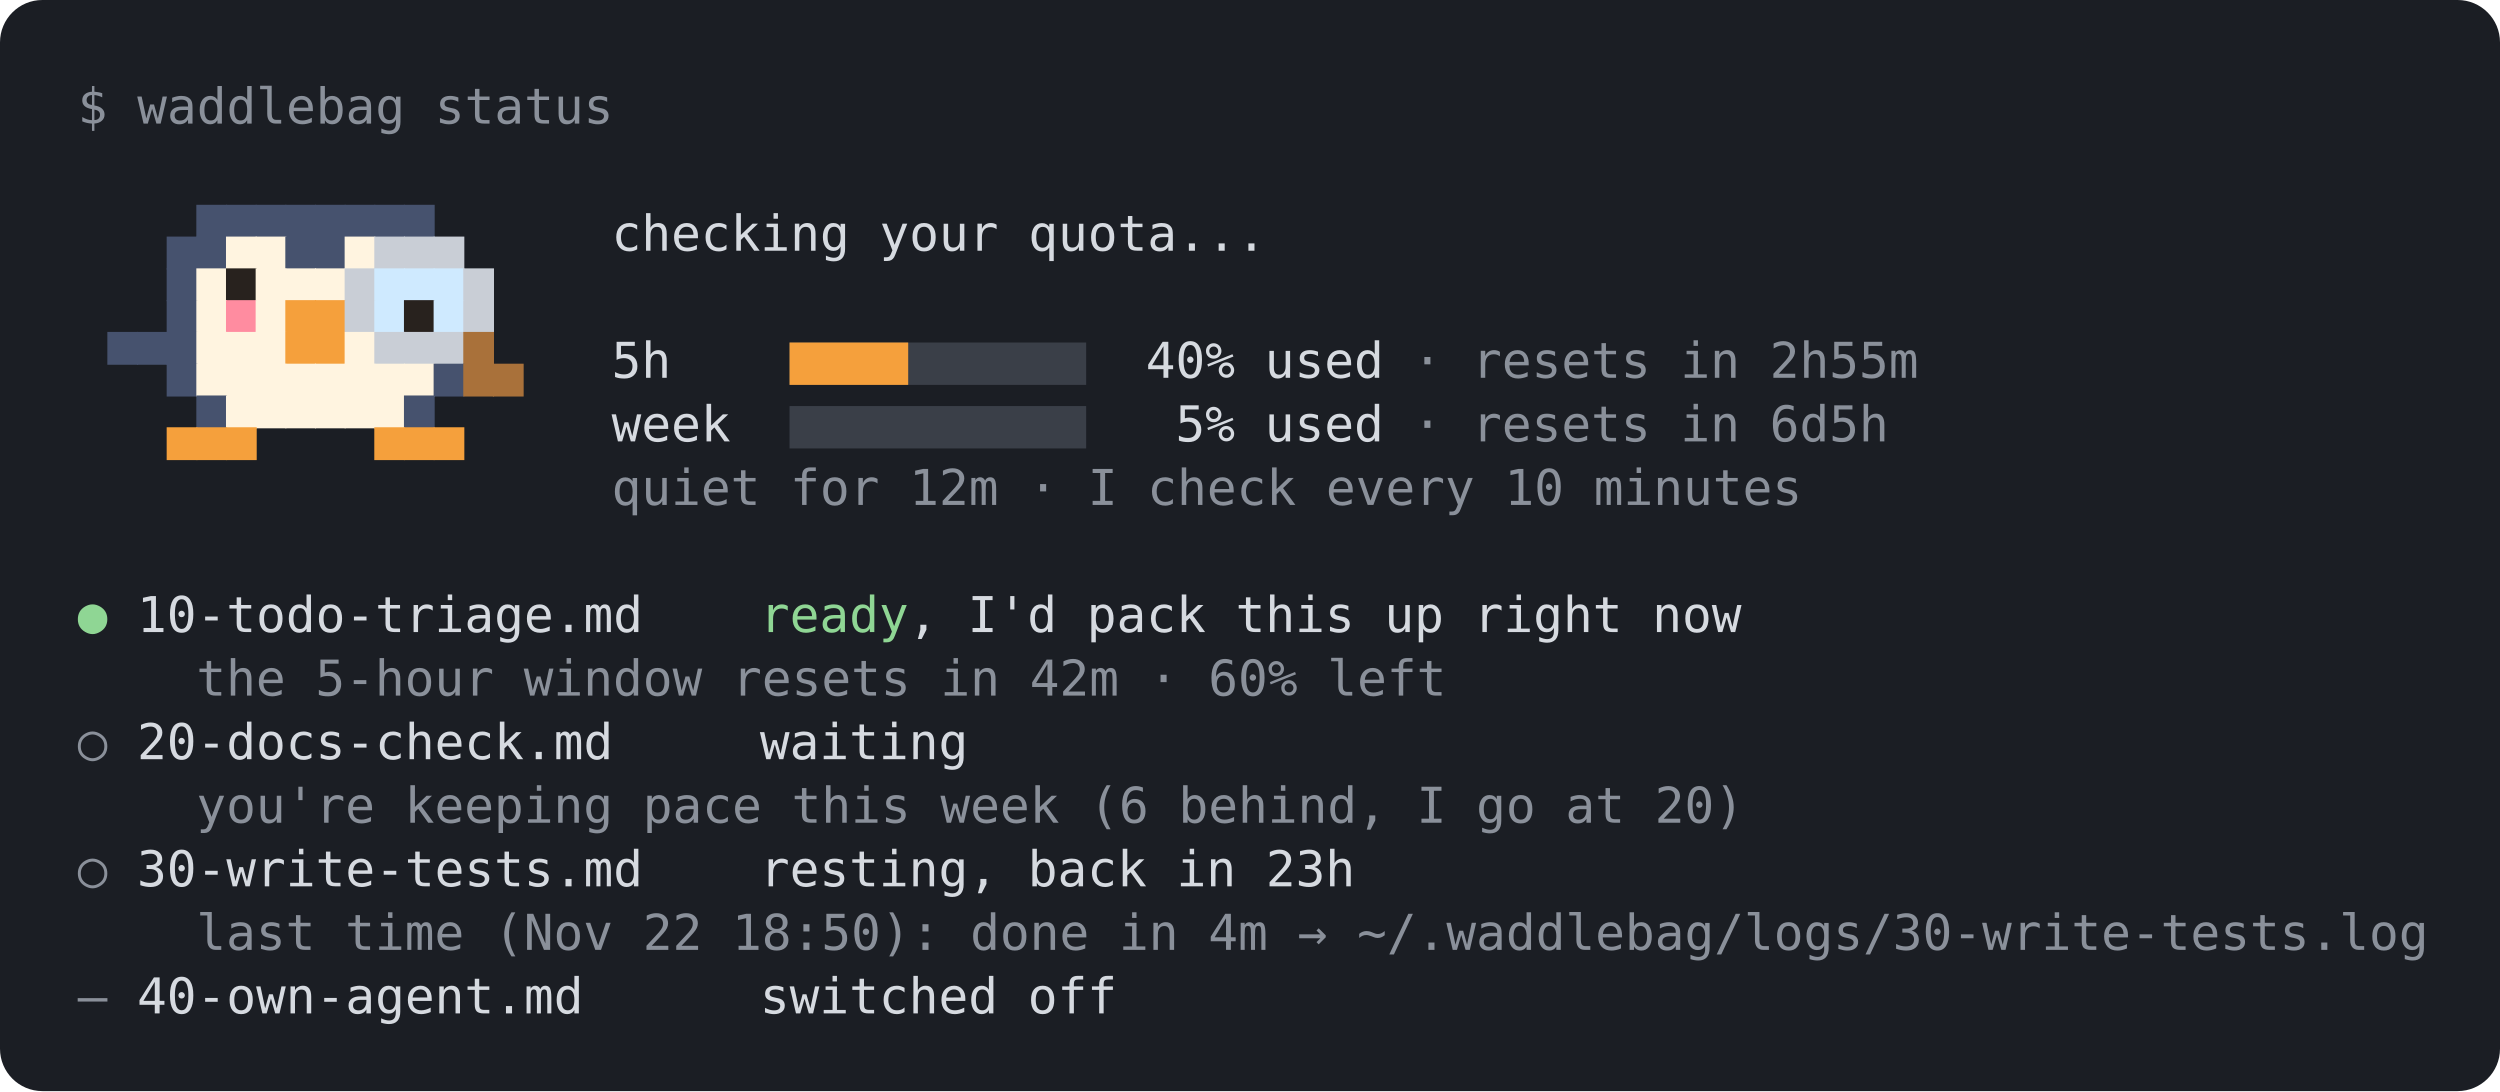
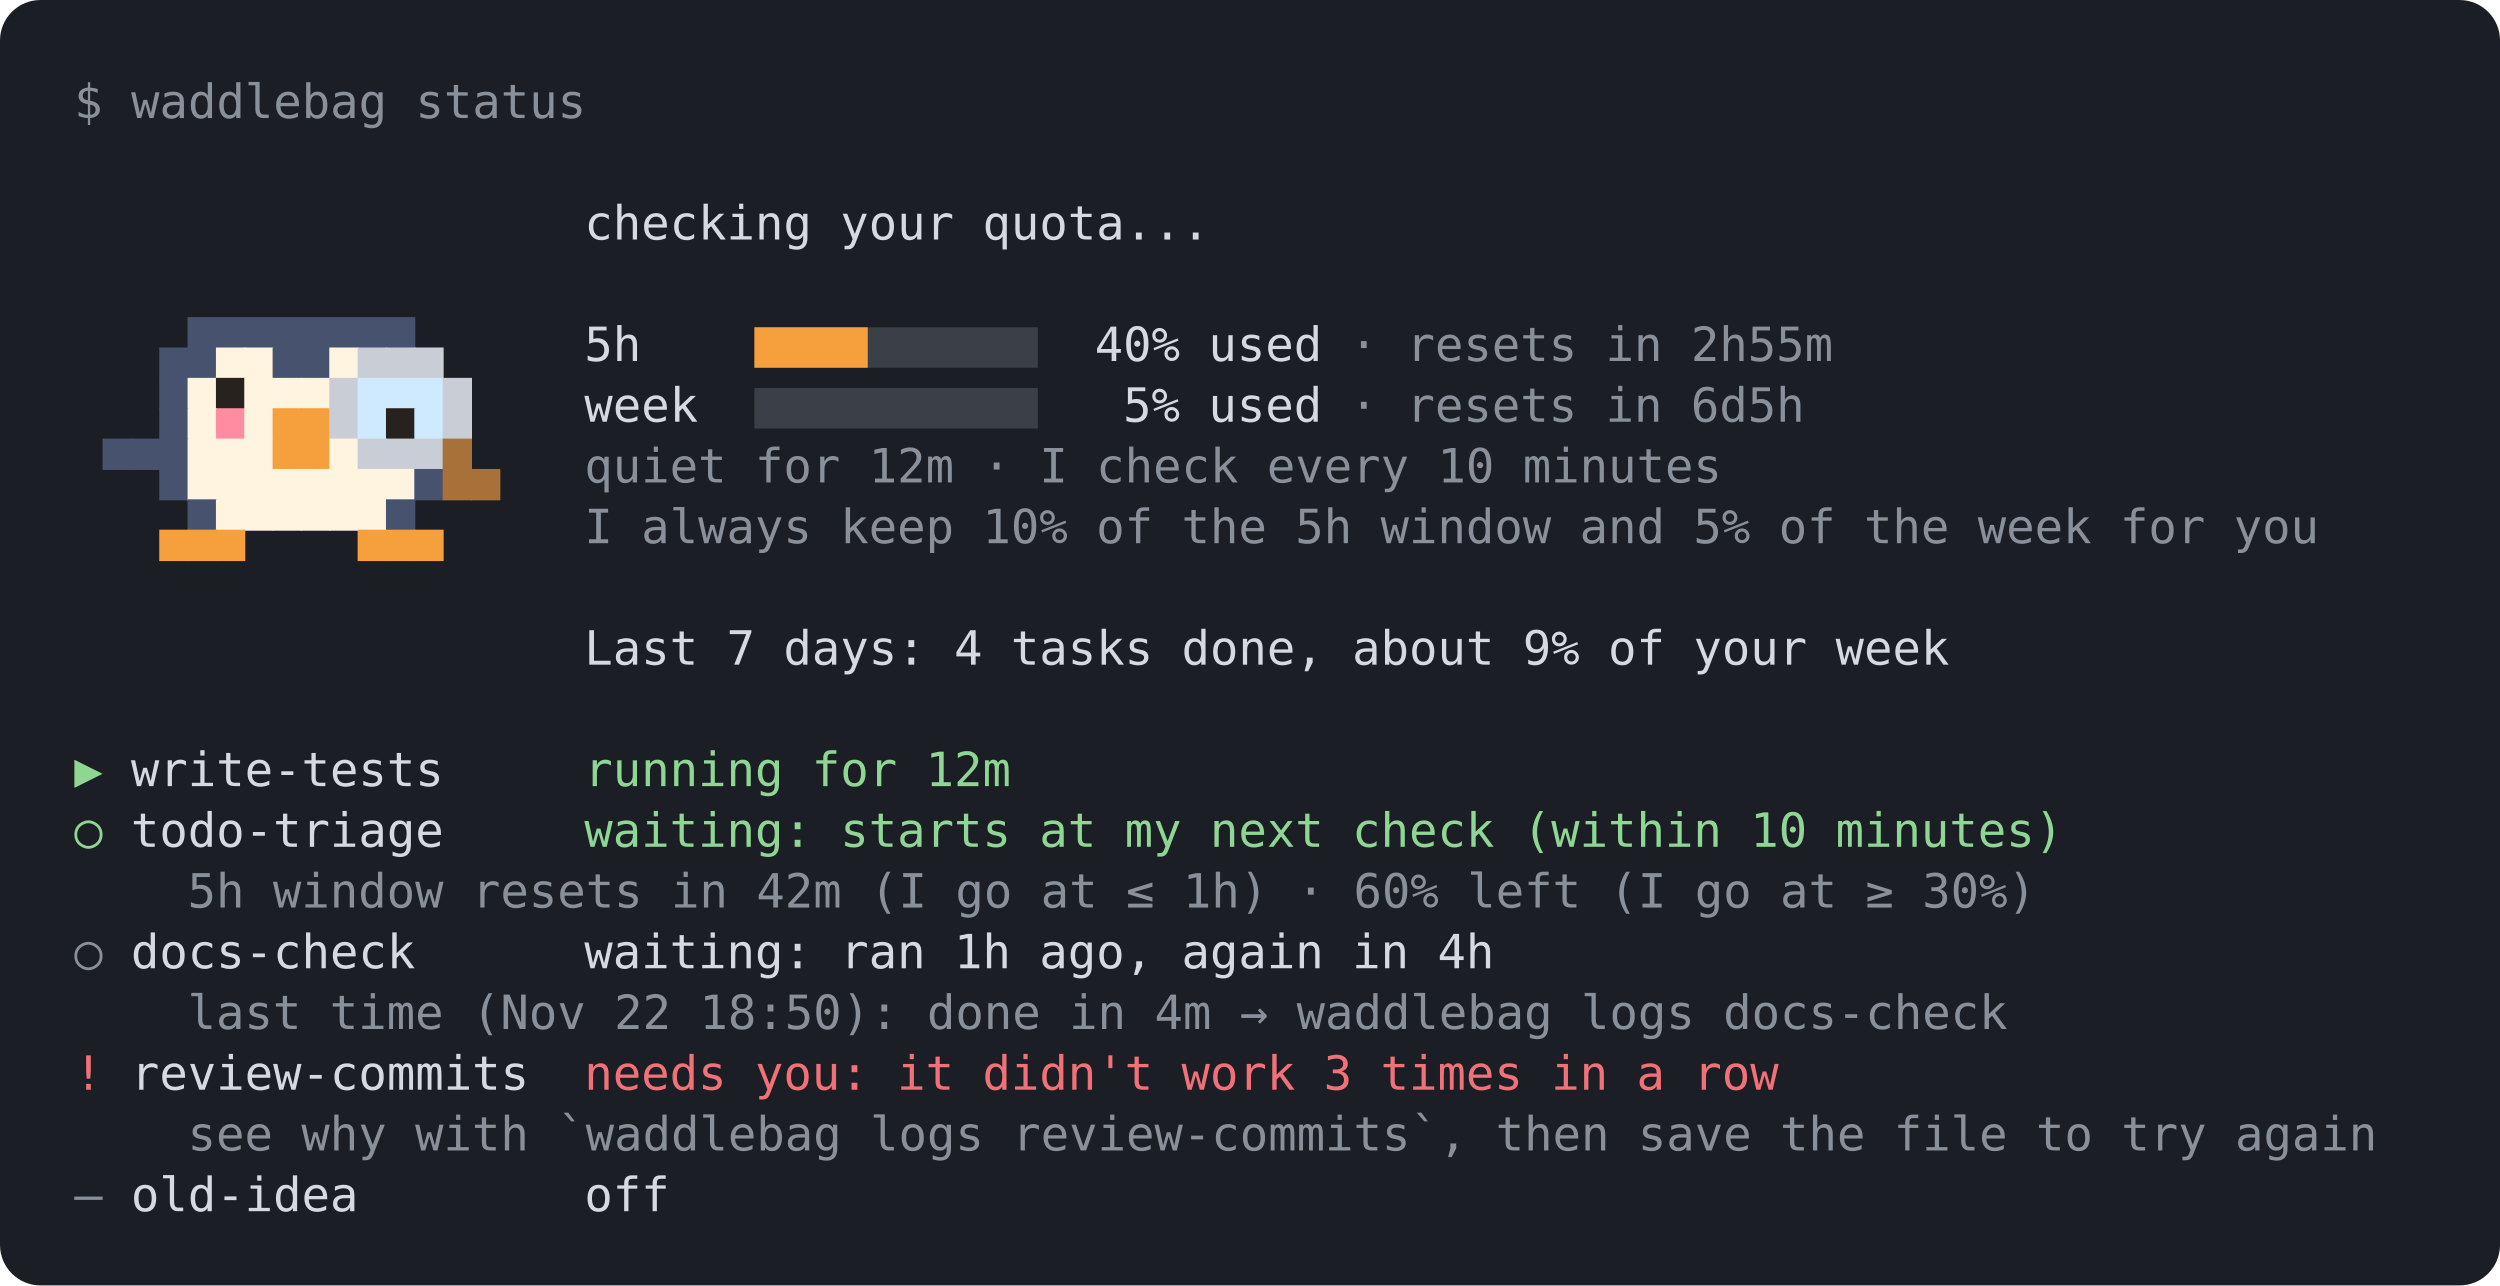
- <svg xmlns="http://www.w3.org/2000/svg" viewBox="0 0 708 309" width="708" height="309" font-family="ui-monospace, SFMono-Regular, Menlo, Consolas, monospace" font-size="14" role="img" aria-label="Terminal output of waddlebag status: a pixel penguin with a magnifying glass, two quota bars, and four jobs with their states">
-   <rect width="708" height="309" rx="12" fill="#1b1e24" />
+ <svg xmlns="http://www.w3.org/2000/svg" viewBox="0 0 741 381" width="741" height="381" font-family="ui-monospace, SFMono-Regular, Menlo, Consolas, monospace" font-size="14" role="img" aria-label="Terminal output of waddlebag status: a pixel penguin with a magnifying glass, two quota bars, and five tasks with their states: running, waiting, needs you and off">
+   <rect width="741" height="381" rx="12" fill="#1b1e24" />
  <text x="22.0" y="35.0" fill="#8a909a" xml:space="preserve">$ waddlebag status</text>
-   <rect x="55.6" y="58.0" width="8.7" height="9.3" fill="#46526e" />
-   <rect x="64.0" y="58.0" width="8.7" height="9.3" fill="#46526e" />
-   <rect x="72.4" y="58.0" width="8.7" height="9.3" fill="#46526e" />
-   <rect x="80.8" y="58.0" width="8.7" height="9.3" fill="#46526e" />
-   <rect x="89.2" y="58.0" width="8.7" height="9.3" fill="#46526e" />
-   <rect x="97.6" y="58.0" width="8.7" height="9.3" fill="#46526e" />
-   <rect x="106.0" y="58.0" width="8.7" height="9.3" fill="#46526e" />
-   <rect x="114.4" y="58.0" width="8.7" height="9.3" fill="#46526e" />
-   <rect x="47.2" y="67.0" width="8.7" height="9.3" fill="#46526e" />
-   <rect x="55.6" y="67.0" width="8.7" height="9.3" fill="#46526e" />
-   <rect x="64.0" y="67.0" width="8.7" height="9.3" fill="#fff4e0" />
-   <rect x="72.4" y="67.0" width="8.7" height="9.3" fill="#fff4e0" />
-   <rect x="80.8" y="67.0" width="8.7" height="9.3" fill="#46526e" />
-   <rect x="89.2" y="67.0" width="8.7" height="9.3" fill="#46526e" />
-   <rect x="97.6" y="67.0" width="8.7" height="9.3" fill="#fff4e0" />
-   <rect x="106.0" y="67.0" width="8.7" height="9.3" fill="#c9ced6" />
-   <rect x="114.4" y="67.0" width="8.7" height="9.3" fill="#c9ced6" />
-   <rect x="122.8" y="67.0" width="8.7" height="9.3" fill="#c9ced6" />
-   <rect x="47.2" y="76.0" width="8.7" height="9.3" fill="#46526e" />
-   <rect x="55.6" y="76.0" width="8.7" height="9.3" fill="#fff4e0" />
-   <rect x="64.0" y="76.0" width="8.7" height="9.3" fill="#28221e" />
-   <rect x="72.4" y="76.0" width="8.7" height="9.3" fill="#fff4e0" />
-   <rect x="80.8" y="76.0" width="8.7" height="9.3" fill="#fff4e0" />
-   <rect x="89.2" y="76.0" width="8.7" height="9.3" fill="#fff4e0" />
-   <rect x="97.6" y="76.0" width="8.7" height="9.3" fill="#c9ced6" />
-   <rect x="106.0" y="76.0" width="8.7" height="9.3" fill="#cfeaff" />
-   <rect x="114.4" y="76.0" width="8.7" height="9.3" fill="#cfeaff" />
-   <rect x="122.8" y="76.0" width="8.7" height="9.3" fill="#cfeaff" />
-   <rect x="131.2" y="76.0" width="8.7" height="9.3" fill="#c9ced6" />
-   <rect x="47.2" y="85.0" width="8.7" height="9.3" fill="#46526e" />
-   <rect x="55.6" y="85.0" width="8.7" height="9.3" fill="#fff4e0" />
-   <rect x="64.0" y="85.0" width="8.7" height="9.3" fill="#ff8ca0" />
-   <rect x="72.4" y="85.0" width="8.7" height="9.3" fill="#fff4e0" />
-   <rect x="80.8" y="85.0" width="8.7" height="9.3" fill="#f5a03c" />
-   <rect x="89.2" y="85.0" width="8.7" height="9.3" fill="#f5a03c" />
-   <rect x="97.6" y="85.0" width="8.7" height="9.3" fill="#c9ced6" />
-   <rect x="106.0" y="85.0" width="8.7" height="9.3" fill="#cfeaff" />
-   <rect x="114.4" y="85.0" width="8.7" height="9.3" fill="#28221e" />
-   <rect x="122.8" y="85.0" width="8.7" height="9.3" fill="#cfeaff" />
-   <rect x="131.2" y="85.0" width="8.7" height="9.3" fill="#c9ced6" />
-   <rect x="30.4" y="94.0" width="8.7" height="9.3" fill="#46526e" />
-   <rect x="38.8" y="94.0" width="8.7" height="9.3" fill="#46526e" />
-   <rect x="47.2" y="94.0" width="8.7" height="9.3" fill="#46526e" />
-   <rect x="55.6" y="94.0" width="8.7" height="9.3" fill="#fff4e0" />
-   <rect x="64.0" y="94.0" width="8.7" height="9.3" fill="#fff4e0" />
-   <rect x="72.4" y="94.0" width="8.7" height="9.3" fill="#fff4e0" />
-   <rect x="80.8" y="94.0" width="8.7" height="9.3" fill="#f5a03c" />
-   <rect x="89.2" y="94.0" width="8.7" height="9.3" fill="#f5a03c" />
-   <rect x="97.6" y="94.0" width="8.7" height="9.3" fill="#fff4e0" />
-   <rect x="106.0" y="94.0" width="8.7" height="9.3" fill="#c9ced6" />
-   <rect x="114.4" y="94.0" width="8.7" height="9.3" fill="#c9ced6" />
-   <rect x="122.8" y="94.0" width="8.7" height="9.3" fill="#c9ced6" />
-   <rect x="131.2" y="94.0" width="8.7" height="9.3" fill="#a9713a" />
+   <rect x="55.6" y="94.0" width="8.7" height="9.3" fill="#46526e" />
+   <rect x="64.0" y="94.0" width="8.7" height="9.3" fill="#46526e" />
+   <rect x="72.4" y="94.0" width="8.7" height="9.3" fill="#46526e" />
+   <rect x="80.8" y="94.0" width="8.7" height="9.3" fill="#46526e" />
+   <rect x="89.2" y="94.0" width="8.7" height="9.3" fill="#46526e" />
+   <rect x="97.6" y="94.0" width="8.7" height="9.3" fill="#46526e" />
+   <rect x="106.0" y="94.0" width="8.7" height="9.3" fill="#46526e" />
+   <rect x="114.4" y="94.0" width="8.7" height="9.3" fill="#46526e" />
  <rect x="47.2" y="103.0" width="8.7" height="9.3" fill="#46526e" />
-   <rect x="55.6" y="103.0" width="8.7" height="9.3" fill="#fff4e0" />
+   <rect x="55.6" y="103.0" width="8.7" height="9.3" fill="#46526e" />
  <rect x="64.0" y="103.0" width="8.7" height="9.3" fill="#fff4e0" />
  <rect x="72.4" y="103.0" width="8.7" height="9.3" fill="#fff4e0" />
-   <rect x="80.8" y="103.0" width="8.7" height="9.3" fill="#fff4e0" />
-   <rect x="89.2" y="103.0" width="8.7" height="9.3" fill="#fff4e0" />
+   <rect x="80.8" y="103.0" width="8.7" height="9.3" fill="#46526e" />
+   <rect x="89.2" y="103.0" width="8.7" height="9.3" fill="#46526e" />
  <rect x="97.6" y="103.0" width="8.7" height="9.3" fill="#fff4e0" />
-   <rect x="106.0" y="103.0" width="8.7" height="9.3" fill="#fff4e0" />
-   <rect x="114.4" y="103.0" width="8.7" height="9.3" fill="#fff4e0" />
-   <rect x="122.8" y="103.0" width="8.7" height="9.3" fill="#46526e" />
-   <rect x="131.2" y="103.0" width="8.7" height="9.3" fill="#a9713a" />
-   <rect x="139.6" y="103.0" width="8.7" height="9.3" fill="#a9713a" />
-   <rect x="55.6" y="112.0" width="8.7" height="9.3" fill="#46526e" />
-   <rect x="64.0" y="112.0" width="8.7" height="9.3" fill="#fff4e0" />
+   <rect x="106.0" y="103.0" width="8.7" height="9.3" fill="#c9ced6" />
+   <rect x="114.4" y="103.0" width="8.7" height="9.3" fill="#c9ced6" />
+   <rect x="122.8" y="103.0" width="8.7" height="9.3" fill="#c9ced6" />
+   <rect x="47.2" y="112.0" width="8.7" height="9.3" fill="#46526e" />
+   <rect x="55.6" y="112.0" width="8.7" height="9.3" fill="#fff4e0" />
+   <rect x="64.0" y="112.0" width="8.7" height="9.3" fill="#28221e" />
  <rect x="72.4" y="112.0" width="8.7" height="9.3" fill="#fff4e0" />
  <rect x="80.8" y="112.0" width="8.7" height="9.3" fill="#fff4e0" />
  <rect x="89.2" y="112.0" width="8.7" height="9.3" fill="#fff4e0" />
-   <rect x="97.6" y="112.0" width="8.7" height="9.3" fill="#fff4e0" />
-   <rect x="106.0" y="112.0" width="8.7" height="9.3" fill="#fff4e0" />
-   <rect x="114.4" y="112.0" width="8.7" height="9.3" fill="#46526e" />
-   <rect x="47.2" y="121.0" width="8.7" height="9.3" fill="#f5a03c" />
-   <rect x="55.6" y="121.0" width="8.7" height="9.3" fill="#f5a03c" />
-   <rect x="64.0" y="121.0" width="8.7" height="9.3" fill="#f5a03c" />
-   <rect x="106.0" y="121.0" width="8.7" height="9.3" fill="#f5a03c" />
-   <rect x="114.4" y="121.0" width="8.7" height="9.3" fill="#f5a03c" />
-   <rect x="122.8" y="121.0" width="8.7" height="9.3" fill="#f5a03c" />
+   <rect x="97.6" y="112.0" width="8.7" height="9.3" fill="#c9ced6" />
+   <rect x="106.0" y="112.0" width="8.7" height="9.3" fill="#cfeaff" />
+   <rect x="114.4" y="112.0" width="8.7" height="9.3" fill="#cfeaff" />
+   <rect x="122.8" y="112.0" width="8.7" height="9.3" fill="#cfeaff" />
+   <rect x="131.2" y="112.0" width="8.7" height="9.3" fill="#c9ced6" />
+   <rect x="47.2" y="121.0" width="8.7" height="9.3" fill="#46526e" />
+   <rect x="55.6" y="121.0" width="8.7" height="9.3" fill="#fff4e0" />
+   <rect x="64.0" y="121.0" width="8.7" height="9.3" fill="#ff8ca0" />
+   <rect x="72.4" y="121.0" width="8.7" height="9.3" fill="#fff4e0" />
+   <rect x="80.8" y="121.0" width="8.7" height="9.3" fill="#f5a03c" />
+   <rect x="89.2" y="121.0" width="8.7" height="9.3" fill="#f5a03c" />
+   <rect x="97.6" y="121.0" width="8.7" height="9.3" fill="#c9ced6" />
+   <rect x="106.0" y="121.0" width="8.7" height="9.3" fill="#cfeaff" />
+   <rect x="114.4" y="121.0" width="8.7" height="9.3" fill="#28221e" />
+   <rect x="122.8" y="121.0" width="8.7" height="9.3" fill="#cfeaff" />
+   <rect x="131.2" y="121.0" width="8.7" height="9.3" fill="#c9ced6" />
+   <rect x="30.4" y="130.0" width="8.7" height="9.3" fill="#46526e" />
+   <rect x="38.8" y="130.0" width="8.7" height="9.3" fill="#46526e" />
+   <rect x="47.2" y="130.0" width="8.7" height="9.3" fill="#46526e" />
+   <rect x="55.6" y="130.0" width="8.7" height="9.3" fill="#fff4e0" />
+   <rect x="64.0" y="130.0" width="8.7" height="9.3" fill="#fff4e0" />
+   <rect x="72.4" y="130.0" width="8.7" height="9.3" fill="#fff4e0" />
+   <rect x="80.8" y="130.0" width="8.7" height="9.3" fill="#f5a03c" />
+   <rect x="89.2" y="130.0" width="8.7" height="9.3" fill="#f5a03c" />
+   <rect x="97.6" y="130.0" width="8.7" height="9.3" fill="#fff4e0" />
+   <rect x="106.0" y="130.0" width="8.7" height="9.3" fill="#c9ced6" />
+   <rect x="114.4" y="130.0" width="8.7" height="9.3" fill="#c9ced6" />
+   <rect x="122.8" y="130.0" width="8.7" height="9.3" fill="#c9ced6" />
+   <rect x="131.2" y="130.0" width="8.7" height="9.3" fill="#a9713a" />
+   <rect x="47.2" y="139.0" width="8.7" height="9.3" fill="#46526e" />
+   <rect x="55.6" y="139.0" width="8.7" height="9.3" fill="#fff4e0" />
+   <rect x="64.0" y="139.0" width="8.7" height="9.3" fill="#fff4e0" />
+   <rect x="72.4" y="139.0" width="8.7" height="9.3" fill="#fff4e0" />
+   <rect x="80.8" y="139.0" width="8.7" height="9.3" fill="#fff4e0" />
+   <rect x="89.2" y="139.0" width="8.7" height="9.3" fill="#fff4e0" />
+   <rect x="97.6" y="139.0" width="8.7" height="9.3" fill="#fff4e0" />
+   <rect x="106.0" y="139.0" width="8.7" height="9.3" fill="#fff4e0" />
+   <rect x="114.4" y="139.0" width="8.7" height="9.3" fill="#fff4e0" />
+   <rect x="122.8" y="139.0" width="8.7" height="9.3" fill="#46526e" />
+   <rect x="131.2" y="139.0" width="8.7" height="9.3" fill="#a9713a" />
+   <rect x="139.6" y="139.0" width="8.7" height="9.3" fill="#a9713a" />
+   <rect x="55.6" y="148.0" width="8.7" height="9.3" fill="#46526e" />
+   <rect x="64.0" y="148.0" width="8.7" height="9.3" fill="#fff4e0" />
+   <rect x="72.4" y="148.0" width="8.7" height="9.3" fill="#fff4e0" />
+   <rect x="80.8" y="148.0" width="8.7" height="9.3" fill="#fff4e0" />
+   <rect x="89.2" y="148.0" width="8.7" height="9.3" fill="#fff4e0" />
+   <rect x="97.6" y="148.0" width="8.7" height="9.3" fill="#fff4e0" />
+   <rect x="106.0" y="148.0" width="8.7" height="9.3" fill="#fff4e0" />
+   <rect x="114.4" y="148.0" width="8.7" height="9.3" fill="#46526e" />
+   <rect x="47.2" y="157.0" width="8.7" height="9.3" fill="#f5a03c" />
+   <rect x="55.6" y="157.0" width="8.7" height="9.3" fill="#f5a03c" />
+   <rect x="64.0" y="157.0" width="8.7" height="9.3" fill="#f5a03c" />
+   <rect x="106.0" y="157.0" width="8.7" height="9.3" fill="#f5a03c" />
+   <rect x="114.4" y="157.0" width="8.7" height="9.3" fill="#f5a03c" />
+   <rect x="122.8" y="157.0" width="8.7" height="9.3" fill="#f5a03c" />
  <text x="173.2" y="71.0" fill="#d6dae0" xml:space="preserve">checking your quota...</text>
  <text x="173.2" y="107.0" fill="#d6dae0" xml:space="preserve">5h    </text>
  <rect x="223.6" y="97.0" width="84.0" height="12" fill="#3a3f48" />
  <rect x="223.6" y="97.0" width="33.6" height="12" fill="#f5a03c" />
  <text x="307.6" y="107.0" fill="#d6dae0" xml:space="preserve">  40% used</text>
  <text x="391.6" y="107.0" fill="#8a909a" xml:space="preserve"> · resets in 2h55m</text>
  <text x="173.2" y="125.0" fill="#d6dae0" xml:space="preserve">week  </text>
  <rect x="223.6" y="115.0" width="84.0" height="12" fill="#3a3f48" />
  <text x="307.6" y="125.0" fill="#d6dae0" xml:space="preserve">   5% used</text>
  <text x="391.6" y="125.0" fill="#8a909a" xml:space="preserve"> · resets in 6d5h</text>
  <text x="173.2" y="143.0" fill="#8a909a" xml:space="preserve">quiet for 12m · I check every 10 minutes</text>
-   <text x="22.0" y="179.0" fill="#8fd694" xml:space="preserve">●</text>
-   <text x="38.8" y="179.0" fill="#d6dae0" xml:space="preserve">10-todo-triage.md</text>
-   <text x="215.2" y="179.0" fill="#8fd694" xml:space="preserve">ready</text>
-   <text x="257.2" y="179.0" fill="#d6dae0" xml:space="preserve">, I'd pack this up right now</text>
-   <text x="55.6" y="197.0" fill="#8a909a" xml:space="preserve">the 5-hour window resets in 42m · 60% left</text>
-   <text x="22.0" y="215.0" fill="#8a909a" xml:space="preserve">○</text>
-   <text x="38.8" y="215.0" fill="#d6dae0" xml:space="preserve">20-docs-check.md</text>
-   <text x="215.2" y="215.0" fill="#d6dae0" xml:space="preserve">waiting</text>
-   <text x="55.6" y="233.0" fill="#8a909a" xml:space="preserve">you're keeping pace this week (6 behind, I go at 20)</text>
-   <text x="22.0" y="251.0" fill="#8a909a" xml:space="preserve">○</text>
-   <text x="38.8" y="251.0" fill="#d6dae0" xml:space="preserve">30-write-tests.md</text>
-   <text x="215.2" y="251.0" fill="#d6dae0" xml:space="preserve">resting, back in 23h</text>
-   <text x="55.6" y="269.0" fill="#8a909a" xml:space="preserve">last time (Nov 22 18:50): done in 4m → ~/.waddlebag/logs/30-write-tests.log</text>
-   <text x="22.0" y="287.0" fill="#8a909a" xml:space="preserve">–</text>
-   <text x="38.8" y="287.0" fill="#d6dae0" xml:space="preserve">40-own-agent.md</text>
-   <text x="215.2" y="287.0" fill="#d6dae0" xml:space="preserve">switched off</text>
+   <text x="173.2" y="161.0" fill="#8a909a" xml:space="preserve">I always keep 10% of the 5h window and 5% of the week for you</text>
+   <text x="173.2" y="197.0" fill="#d6dae0" xml:space="preserve">Last 7 days: 4 tasks done, about 9% of your week</text>
+   <text x="22.0" y="233.0" fill="#8fd694" xml:space="preserve">▶</text>
+   <text x="38.8" y="233.0" fill="#d6dae0" xml:space="preserve">write-tests</text>
+   <text x="173.2" y="233.0" fill="#8fd694" xml:space="preserve">running for 12m</text>
+   <text x="22.0" y="251.0" fill="#8fd694" xml:space="preserve">○</text>
+   <text x="38.8" y="251.0" fill="#d6dae0" xml:space="preserve">todo-triage</text>
+   <text x="173.2" y="251.0" fill="#8fd694" xml:space="preserve">waiting: starts at my next check (within 10 minutes)</text>
+   <text x="55.6" y="269.0" fill="#8a909a" xml:space="preserve">5h window resets in 42m (I go at ≤ 1h) · 60% left (I go at ≥ 30%)</text>
+   <text x="22.0" y="287.0" fill="#8a909a" xml:space="preserve">○</text>
+   <text x="38.8" y="287.0" fill="#d6dae0" xml:space="preserve">docs-check</text>
+   <text x="173.2" y="287.0" fill="#d6dae0" xml:space="preserve">waiting: ran 1h ago, again in 4h</text>
+   <text x="55.6" y="305.0" fill="#8a909a" xml:space="preserve">last time (Nov 22 18:50): done in 4m → waddlebag logs docs-check</text>
+   <text x="22.0" y="323.0" fill="#f07178" xml:space="preserve">!</text>
+   <text x="38.8" y="323.0" fill="#d6dae0" xml:space="preserve">review-commits</text>
+   <text x="173.2" y="323.0" fill="#f07178" xml:space="preserve">needs you: it didn't work 3 times in a row</text>
+   <text x="55.6" y="341.0" fill="#8a909a" xml:space="preserve">see why with `waddlebag logs review-commits`, then save the file to try again</text>
+   <text x="22.0" y="359.0" fill="#8a909a" xml:space="preserve">–</text>
+   <text x="38.8" y="359.0" fill="#d6dae0" xml:space="preserve">old-idea</text>
+   <text x="173.2" y="359.0" fill="#d6dae0" xml:space="preserve">off</text>
</svg>
